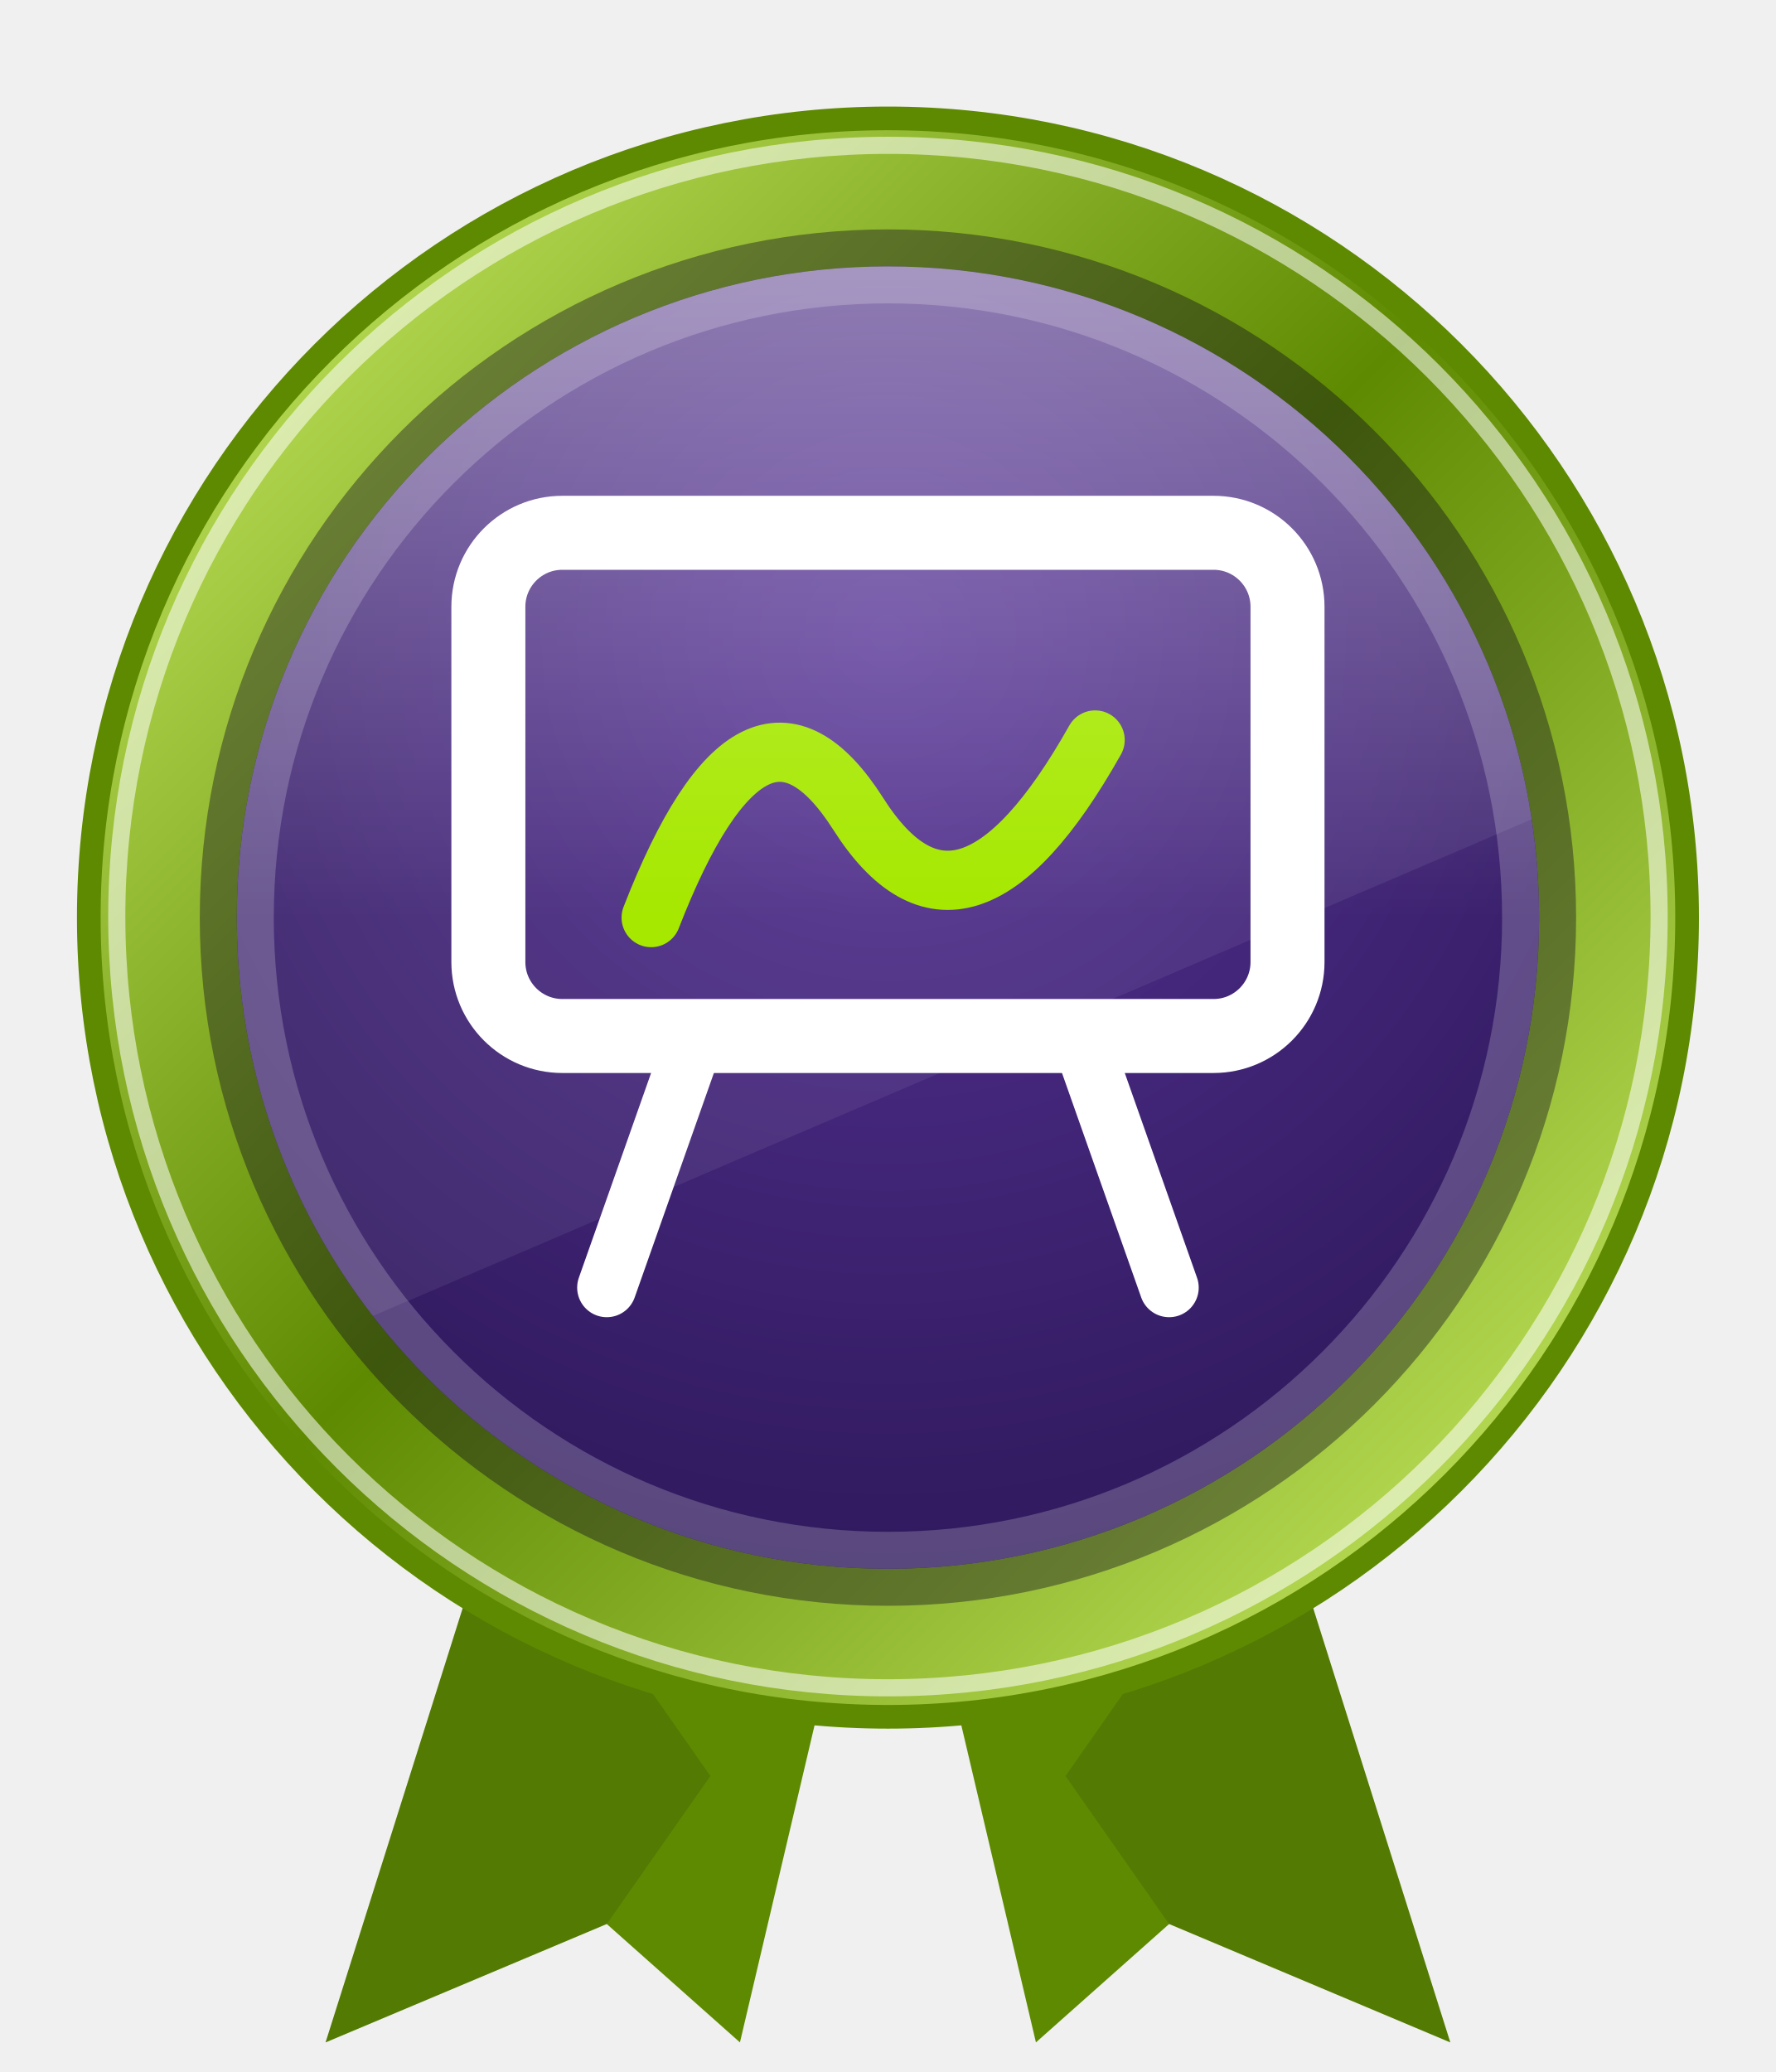
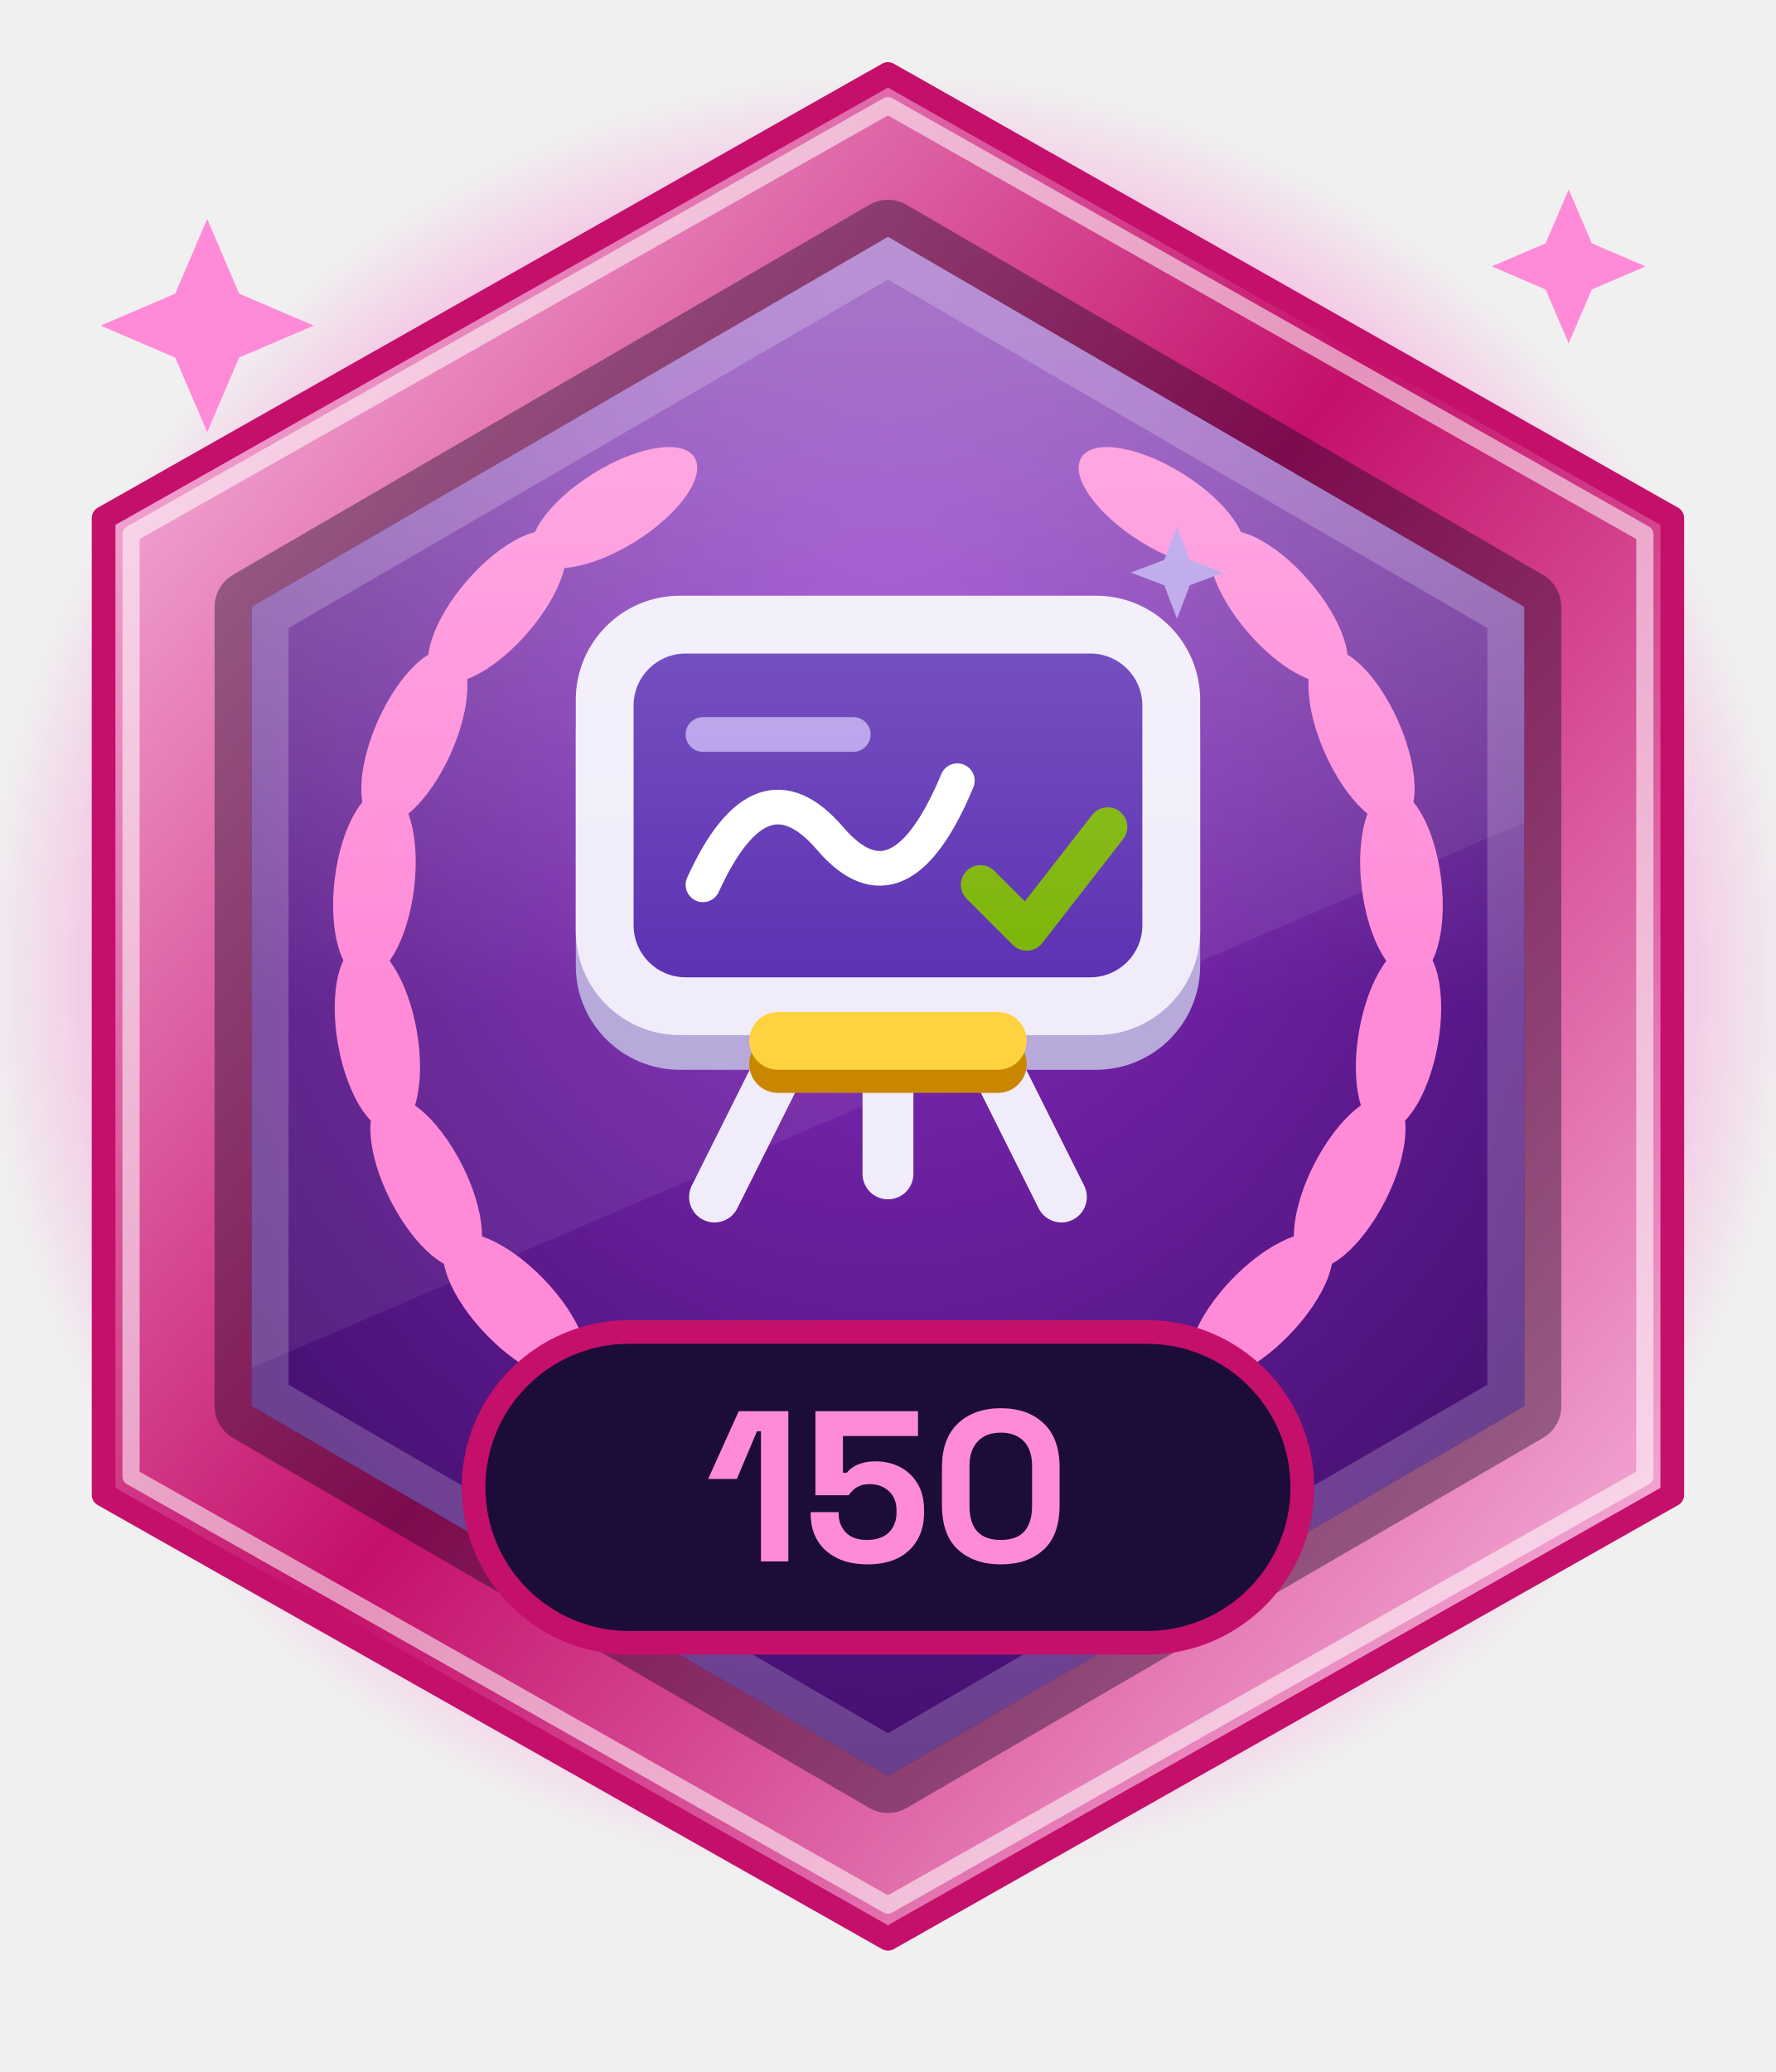
<svg xmlns="http://www.w3.org/2000/svg" viewBox="0 0 120 140" role="img" aria-label="La tablă">
  <defs>
-     <linearGradient id="pb303r" x1="0" y1="0" x2="1" y2="1">
-       <stop offset="0" stop-color="#D4F56E" />
-       <stop offset=".48" stop-color="#5E8A02" />
-       <stop offset="1" stop-color="#D4F56E" />
+     <linearGradient id="pb301r" x1="0" y1="0" x2="1" y2="1">
+       <stop offset="0" stop-color="#FFD0F0" />
+       <stop offset=".48" stop-color="#C4106A" />
+       <stop offset="1" stop-color="#FFD0F0" />
    </linearGradient>
-     <radialGradient id="pb303f" cx=".5" cy=".28" r=".85">
-       <stop offset="0" stop-color="#573397" />
-       <stop offset="1" stop-color="#291553" />
+     <radialGradient id="pb301f" cx=".5" cy=".28" r=".85">
+       <stop offset="0" stop-color="#8E2FC9" />
+       <stop offset="1" stop-color="#35095E" />
    </radialGradient>
-     <linearGradient id="pb303g" x1="0" y1="0" x2="0" y2="1">
+     <linearGradient id="pb301g" x1="0" y1="0" x2="0" y2="1">
      <stop offset="0" stop-color="#fff" stop-opacity="0.34" />
      <stop offset=".5" stop-color="#fff" stop-opacity="0" />
    </linearGradient>
-     <clipPath id="pb303c">
-       <path d="M16 62A44 44 0 1 0 104 62A44 44 0 1 0 16 62Z" />
+     <clipPath id="pb301c">
+       <path d="M60 16L103 41V95L60 120L17 95V41Z" />
    </clipPath>
+     <radialGradient id="achAura">
+       <stop offset=".55" stop-color="#FF5CC8" stop-opacity="0" />
+       <stop offset=".82" stop-color="#FF5CC8" stop-opacity=".38" />
+       <stop offset="1" stop-color="#FF5CC8" stop-opacity="0" />
+     </radialGradient>
  </defs>
-   <path d="M34 100L22 138L41 130L50 138L58 104Z" fill="#5E8A02" />
-   <path d="M86 100L98 138L79 130L70 138L62 104Z" fill="#5E8A02" />
-   <path d="M34 100L22 138L41 130L48 120Z" fill="#000" opacity=".12" />
-   <path d="M86 100L98 138L79 130L72 120Z" fill="#000" opacity=".12" />
-   <path d="M6 62A54 54 0 1 0 114 62A54 54 0 1 0 6 62Z" fill="url(#pb303r)" stroke="#5E8A02" stroke-width="1.6" stroke-linejoin="round" />
-   <path d="M6 62A54 54 0 1 0 114 62A54 54 0 1 0 6 62Z" fill="none" stroke="#fff" stroke-opacity="0.55" stroke-width="1.2" stroke-linejoin="round" transform="translate(60 60) scale(.965) translate(-60 -60)" />
-   <path d="M16 62A44 44 0 1 0 104 62A44 44 0 1 0 16 62Z" fill="rgba(10,4,30,.38)" stroke="rgba(10,4,30,.38)" stroke-width="5" stroke-linejoin="round" />
-   <path d="M16 62A44 44 0 1 0 104 62A44 44 0 1 0 16 62Z" fill="url(#pb303f)" />
-   <g clip-path="url(#pb303c)">
-     <path d="M16 62A44 44 0 1 0 104 62A44 44 0 1 0 16 62Z" fill="none" stroke="#fff" stroke-opacity="0.2" stroke-width="5" />
+   <circle cx="60" cy="66" r="62" fill="url(#achAura)" />
+   <path d="M60 5L113 35V101L60 131L7 101V35Z" fill="url(#pb301r)" stroke="#C4106A" stroke-width="1.6" stroke-linejoin="round" />
+   <path d="M60 5L113 35V101L60 131L7 101V35Z" fill="none" stroke="#fff" stroke-opacity="0.55" stroke-width="1.2" stroke-linejoin="round" transform="translate(60 66) scale(.965) translate(-60 -66)" />
+   <path d="M60 16L103 41V95L60 120L17 95V41Z" fill="rgba(10,4,30,.38)" stroke="rgba(10,4,30,.38)" stroke-width="5" stroke-linejoin="round" />
+   <path d="M60 16L103 41V95L60 120L17 95V41Z" fill="url(#pb301f)" />
+   <g clip-path="url(#pb301c)">
+     <path d="M60 16L103 41V95L60 120L17 95V41Z" fill="none" stroke="#fff" stroke-opacity="0.2" stroke-width="5" />
    <path d="M-10 36L130 -4V44L-10 104Z" fill="#fff" opacity="0.07" />
  </g>
-   <g transform="translate(60 60)">
-     <rect x="-27" y="-24" width="54" height="34" rx="5" fill="none" stroke="#FFFFFF" stroke-width="5" />
-     <path d="M-16 2Q-9 -16 -2 -5T14 -10" fill="none" stroke="#A6E800" stroke-width="4" stroke-linecap="round" />
-     <path d="M-13 10L-19 27M13 10L19 27" stroke="#FFFFFF" stroke-width="4" stroke-linecap="round" />
+   <ellipse cx="78.5" cy="34.3" rx="2.7" ry="6.4" fill="#FF8AD8" transform="rotate(-58.0 78.5 34.3)" />
+   <ellipse cx="41.5" cy="34.3" rx="2.7" ry="6.4" fill="#FF8AD8" transform="rotate(58.0 41.5 34.3)" />
+   <ellipse cx="86.4" cy="41.0" rx="2.7" ry="6.4" fill="#FF8AD8" transform="rotate(-41.0 86.4 41.0)" />
+   <ellipse cx="33.6" cy="41.0" rx="2.7" ry="6.4" fill="#FF8AD8" transform="rotate(41.0 33.6 41.0)" />
+   <ellipse cx="92.0" cy="49.8" rx="2.7" ry="6.4" fill="#FF8AD8" transform="rotate(-24.0 92.0 49.8)" />
+   <ellipse cx="28.0" cy="49.8" rx="2.7" ry="6.4" fill="#FF8AD8" transform="rotate(24.0 28.0 49.8)" />
+   <ellipse cx="94.7" cy="59.7" rx="2.7" ry="6.4" fill="#FF8AD8" transform="rotate(-7.0 94.7 59.7)" />
+   <ellipse cx="25.3" cy="59.7" rx="2.7" ry="6.4" fill="#FF8AD8" transform="rotate(7.0 25.3 59.7)" />
+   <ellipse cx="94.5" cy="70.1" rx="2.7" ry="6.4" fill="#FF8AD8" transform="rotate(10.0 94.5 70.1)" />
+   <ellipse cx="25.5" cy="70.1" rx="2.7" ry="6.4" fill="#FF8AD8" transform="rotate(-10.0 25.5 70.1)" />
+   <ellipse cx="91.2" cy="79.9" rx="2.7" ry="6.4" fill="#FF8AD8" transform="rotate(27.0 91.2 79.9)" />
+   <ellipse cx="28.8" cy="79.9" rx="2.7" ry="6.4" fill="#FF8AD8" transform="rotate(-27.0 28.8 79.9)" />
+   <ellipse cx="85.2" cy="88.3" rx="2.7" ry="6.4" fill="#FF8AD8" transform="rotate(44.0 85.2 88.3)" />
+   <ellipse cx="34.8" cy="88.3" rx="2.7" ry="6.4" fill="#FF8AD8" transform="rotate(-44.0 34.8 88.3)" />
+   <g transform="translate(35 34) scale(0.7813) translate(0 0)">
+     <path d="M24 46L17 60M40 46L47 60" fill="none" stroke="#F1ECFA" stroke-width="4.4" stroke-linecap="round" />
+     <path d="M32 46V58" fill="none" stroke="#F1ECFA" stroke-width="4.4" stroke-linecap="round" />
+     <g transform="translate(0 3)">
+       <rect x="5" y="8" width="54" height="38" rx="9" fill="#B7A9DA" />
+     </g>
+     <rect x="5" y="8" width="54" height="38" rx="9" fill="#F1ECFA" />
+     <rect x="10" y="13" width="44" height="28" rx="4.5" fill="#5B2FB3" />
+     <path d="M16 33Q21 22 27 29T38 24" fill="none" stroke="#fff" stroke-width="3" stroke-linecap="round" stroke-linejoin="round" />
+     <path d="M16 20h13" fill="none" stroke="#B49AE8" stroke-width="3" stroke-linecap="round" />
+     <path d="M40 33l4 4 7-9" fill="none" stroke="#7BB403" stroke-width="3.4" stroke-linecap="round" stroke-linejoin="round" />
+     <g transform="translate(0 2)">
+       <rect x="20" y="44" width="24" height="5" rx="2.5" fill="#C98600" />
+     </g>
+     <rect x="20" y="44" width="24" height="5" rx="2.5" fill="#FFD23F" />
+     <path d="M57 2 l1.1 2.9 2.9 1.1 -2.9 1.1 -1.1 2.9 -1.1 -2.9 -2.9 -1.1 2.9 -1.1 Z" fill="#B49AE8" />
  </g>
-   <path d="M16 62A44 44 0 1 0 104 62A44 44 0 1 0 16 62Z" fill="url(#pb303g)" />
+   <path d="M60 16L103 41V95L60 120L17 95V41Z" fill="url(#pb301g)" />
+   <rect x="32" y="90" width="56" height="21" rx="10.5" fill="#1B0C3A" stroke="#C4106A" stroke-width="1.6" />
+   <path d="M53.27 105.5L51.42 105.5L51.42 96.71L51.15 96.71L49.79 99.93L47.85 99.93L49.92 95.35L53.27 95.35L53.27 105.5M58.62 105.7L58.62 105.7Q57.43 105.7 56.57 105.28Q55.71 104.86 55.24 104.09Q54.78 103.33 54.78 102.31L54.78 102.31L54.78 102.17L56.67 102.17L56.67 102.3Q56.67 103.02 57.15 103.54Q57.64 104.05 58.59 104.05L58.59 104.05Q59.55 104.05 60.07 103.54Q60.58 103.02 60.58 102.19L60.58 102.19L60.58 102.05Q60.58 101.24 60.07 100.76Q59.55 100.28 58.78 100.28L58.78 100.28Q58.36 100.28 58.09 100.4Q57.81 100.51 57.64 100.69Q57.46 100.86 57.35 101.03L57.35 101.03L55.1 101.03L55.1 95.35L62.03 95.35L62.03 97.03L56.96 97.03L56.96 99.51L57.22 99.51Q57.36 99.32 57.61 99.15Q57.85 98.98 58.25 98.86Q58.64 98.74 59.17 98.74L59.17 98.74Q60.07 98.74 60.81 99.12Q61.55 99.5 61.99 100.23Q62.44 100.96 62.44 102.03L62.44 102.03L62.44 102.21Q62.44 103.28 61.98 104.06Q61.52 104.85 60.67 105.28Q59.81 105.7 58.62 105.7M67.63 105.7L67.63 105.7Q65.83 105.7 64.74 104.71Q63.65 103.72 63.65 101.7L63.65 101.7L63.65 99.15Q63.65 97.19 64.74 96.17Q65.83 95.15 67.63 95.15L67.63 95.15Q69.44 95.15 70.52 96.17Q71.6 97.19 71.6 99.15L71.6 99.15L71.6 101.7Q71.6 103.72 70.52 104.71Q69.44 105.7 67.63 105.7M67.63 104.05L67.63 104.05Q68.71 104.05 69.23 103.46Q69.74 102.86 69.74 101.76L69.74 101.76L69.74 99.06Q69.74 97.95 69.17 97.37Q68.6 96.8 67.63 96.8L67.63 96.8Q66.63 96.8 66.07 97.39Q65.51 97.99 65.51 99.06L65.51 99.06L65.51 101.76Q65.51 102.9 66.04 103.48Q66.57 104.05 67.63 104.05" fill="#FF8AD8" fill-rule="evenodd" />
+   <path transform="translate(14 22) scale(.9)" d="M0-8L2.4-2.4L8 0L2.4 2.4L0 8L-2.4 2.4L-8 0L-2.4-2.4Z" fill="#FF8AD8" />
+   <path transform="translate(106 18) scale(.65)" d="M0-8L2.4-2.4L8 0L2.4 2.4L0 8L-2.4 2.4L-8 0L-2.4-2.4Z" fill="#FF8AD8" />
</svg>
